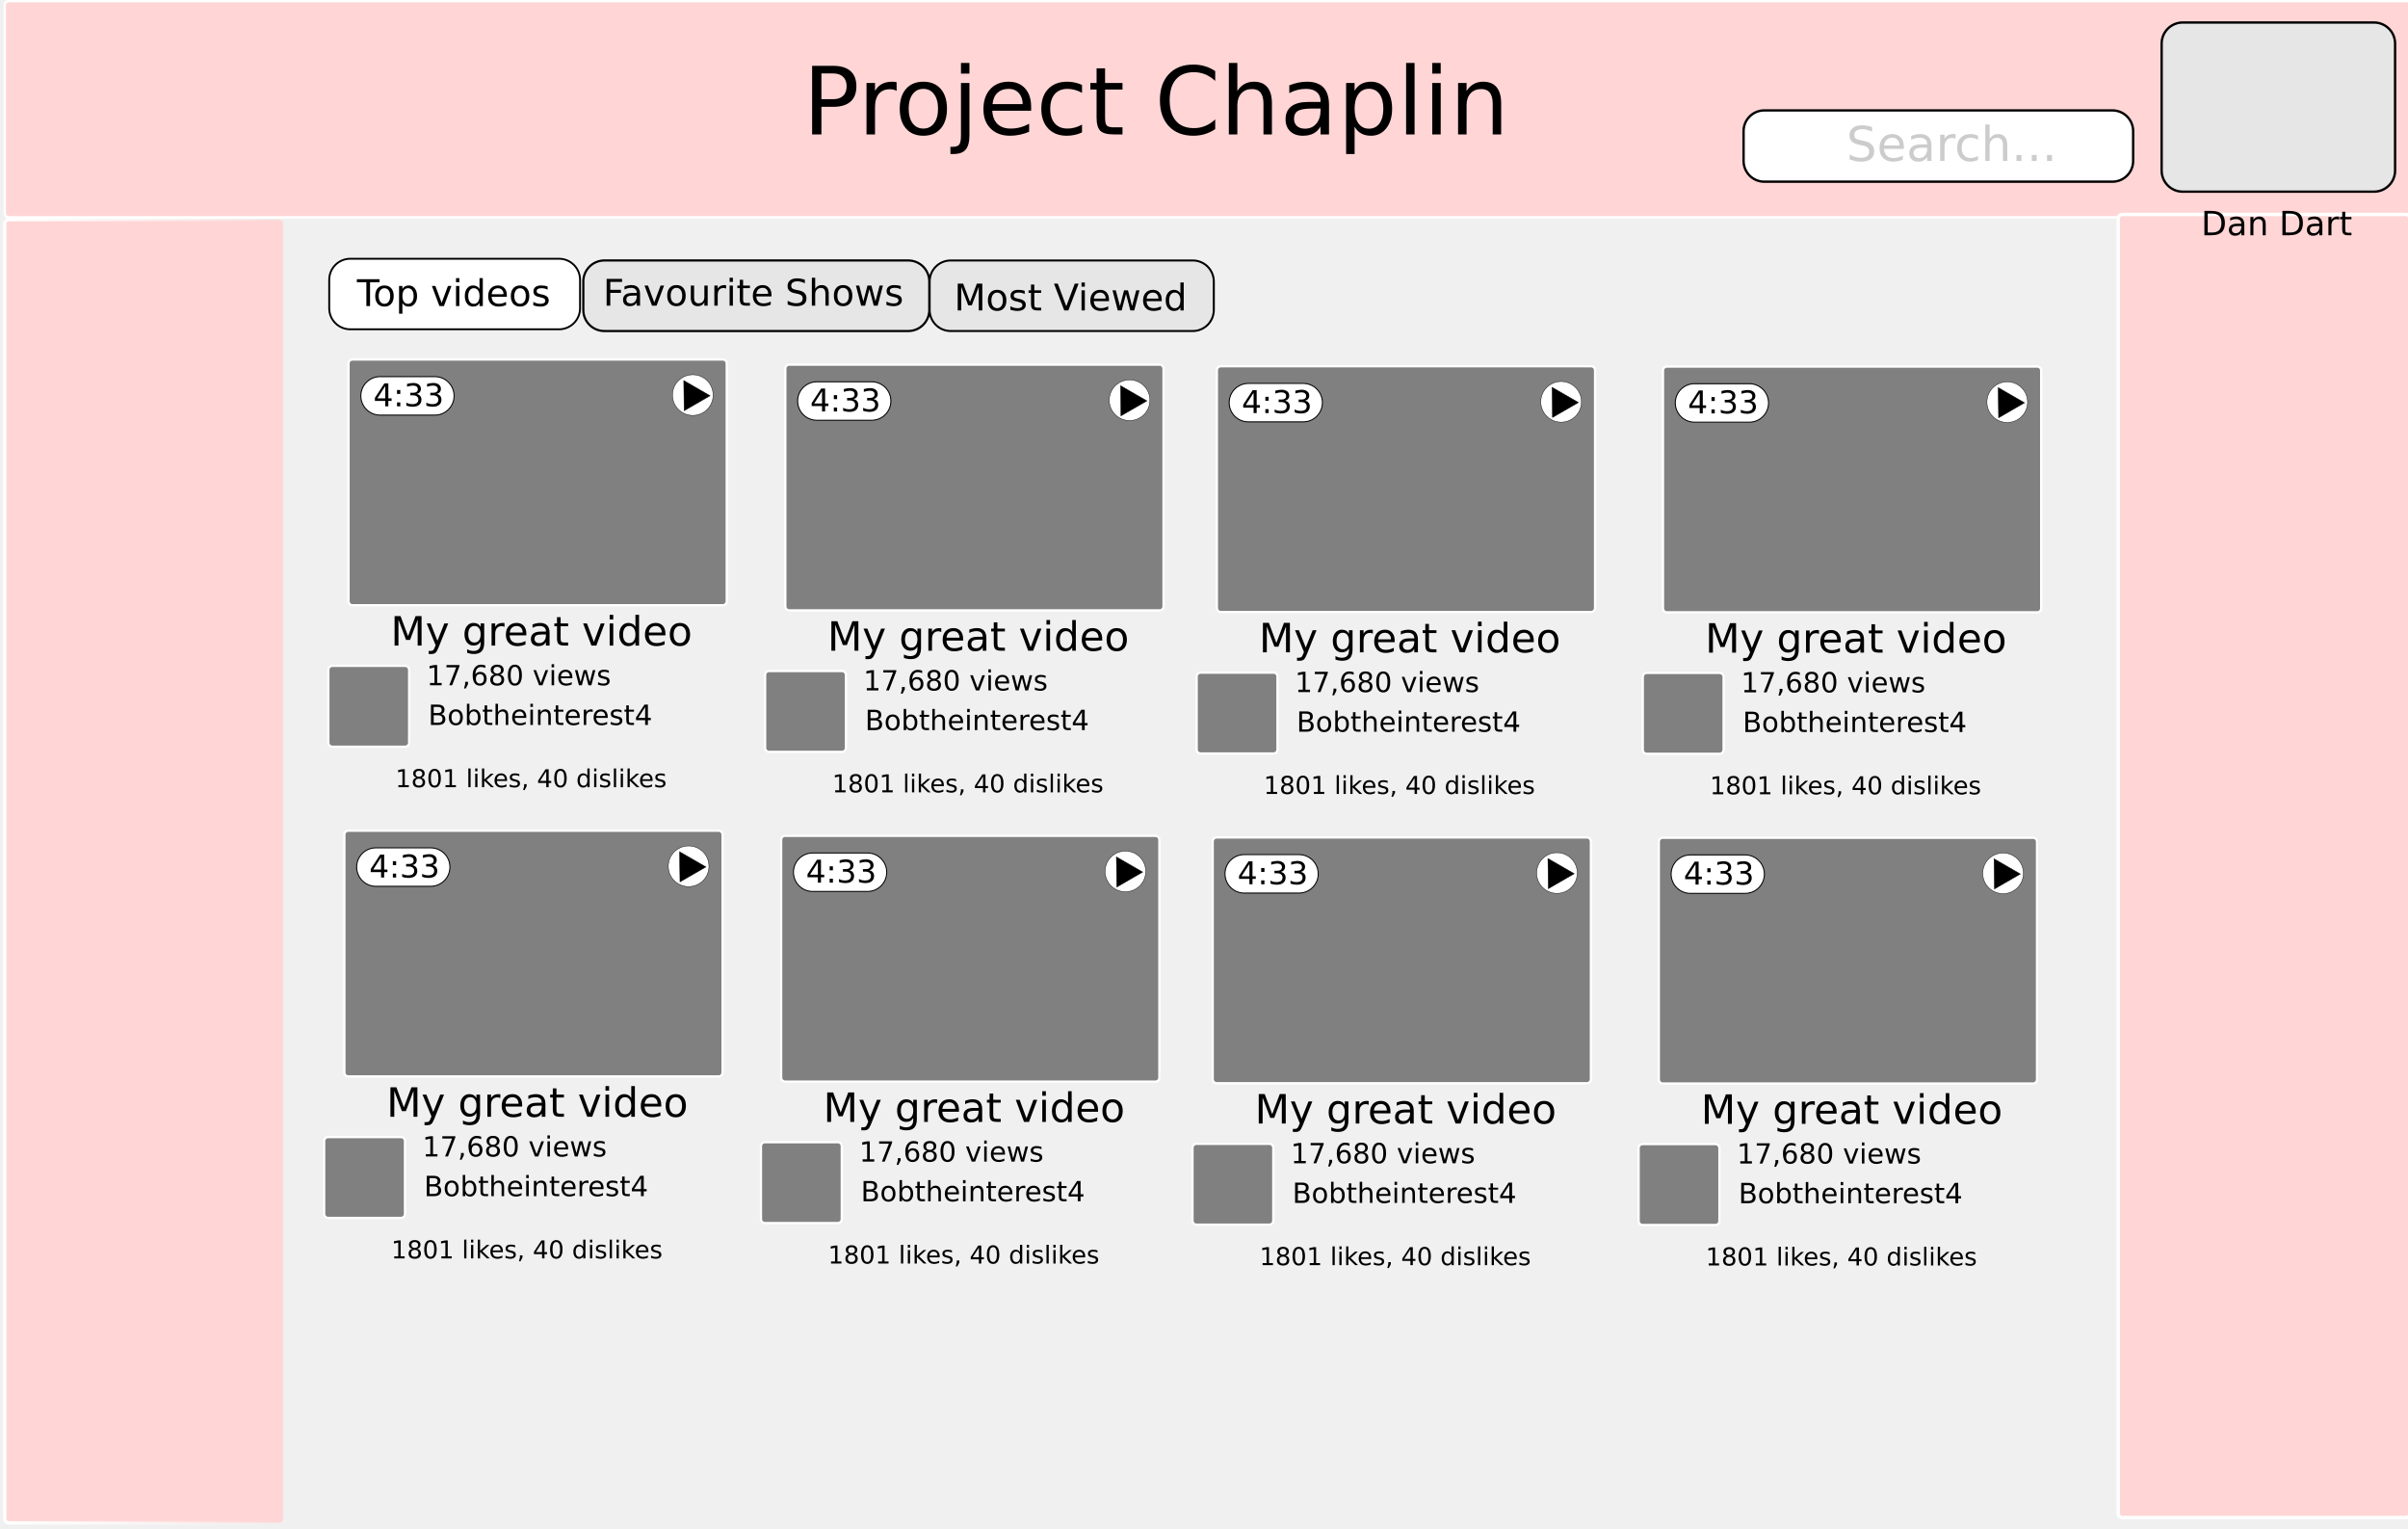
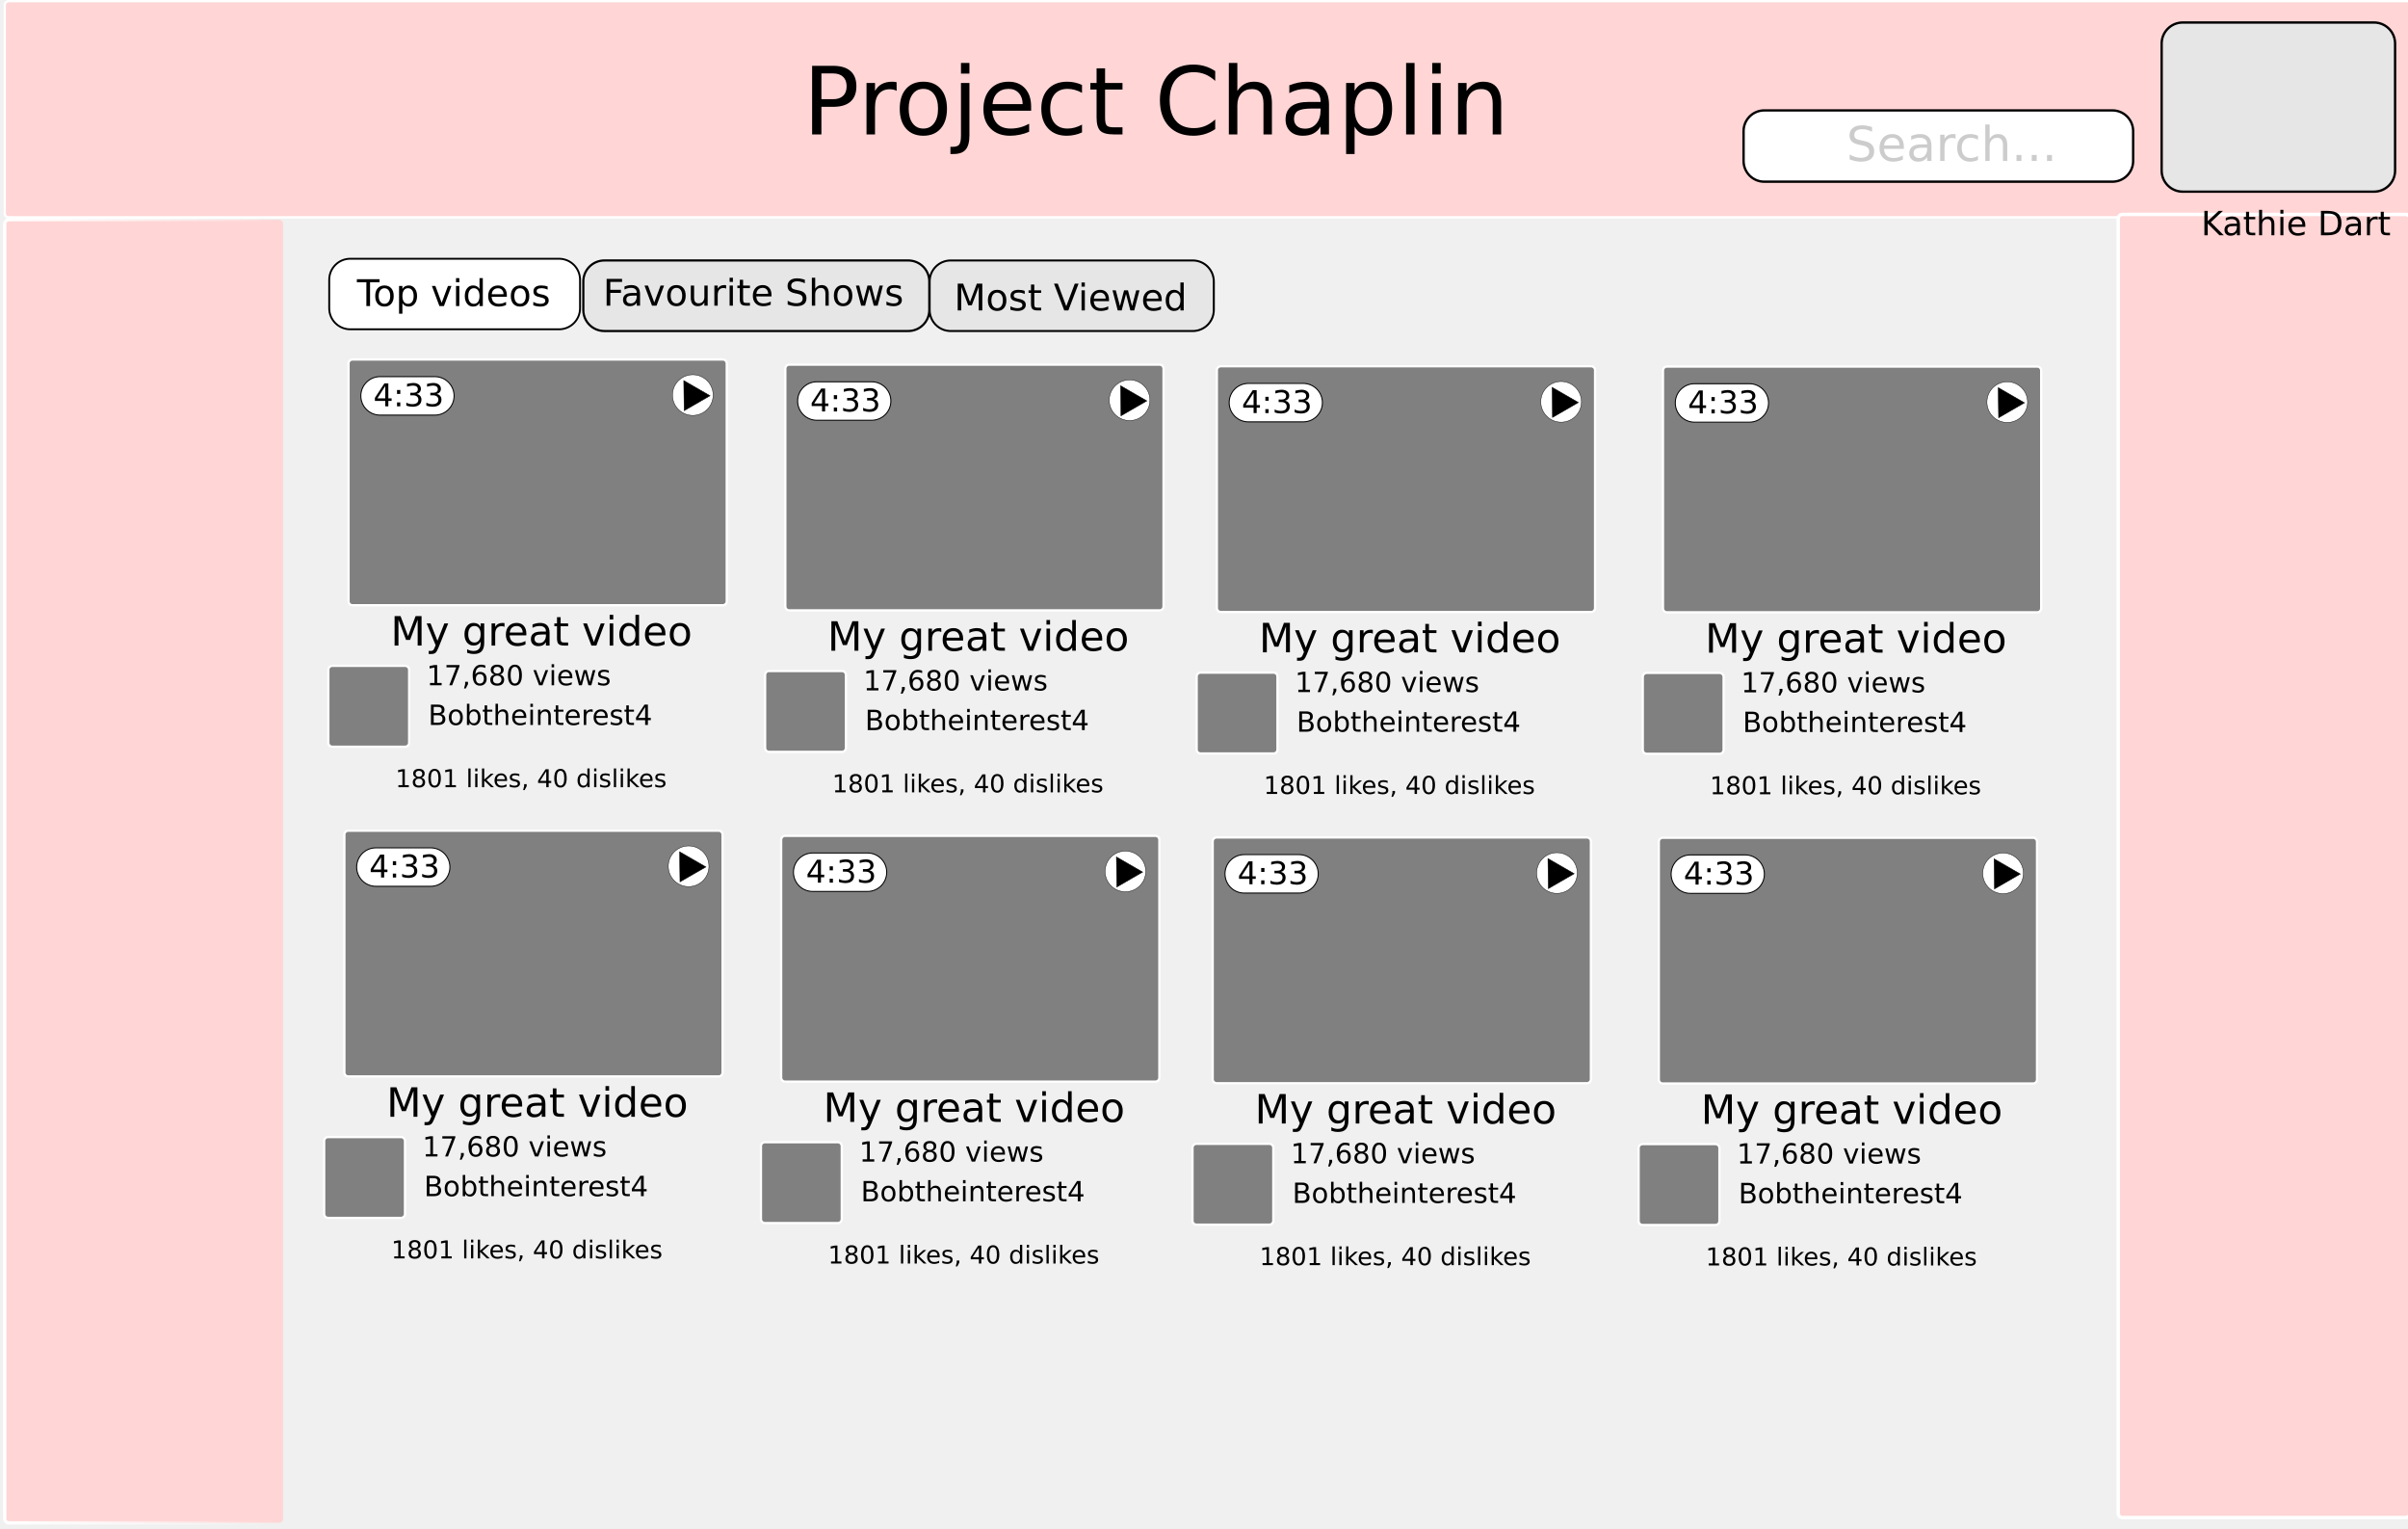
<svg xmlns="http://www.w3.org/2000/svg" xmlns:xlink="http://www.w3.org/1999/xlink" width="1024" height="650" id="svg2" version="1.1">
  <defs id="defs4">
    <linearGradient id="linearGradient3805">
      <stop style="stop-color:#ffffff;stop-opacity:1;" offset="0" id="stop3807" />
      <stop style="stop-color:#ffffff;stop-opacity:0;" offset="1" id="stop3809" />
    </linearGradient>
    <linearGradient id="linearGradient3777">
      <stop id="stop3785" offset="0" style="stop-color:#ffd5d5;stop-opacity:0.498;" />
      <stop style="stop-color:#ffd5d5;stop-opacity:0.373;" offset="0.25" id="stop3791" />
      <stop style="stop-color:#ffd5d5;stop-opacity:0.247;" offset="0.5" id="stop3789" />
      <stop style="stop-color:#ffd5d5;stop-opacity:0;" offset="1" id="stop3781" />
    </linearGradient>
    <linearGradient xlink:href="#linearGradient3805" id="linearGradient3811" x1="1.448" y1="772.769" x2="80.427" y2="772.769" gradientUnits="userSpaceOnUse" gradientTransform="matrix(1.520628,0,0,1,-1.051827,0)" />
  </defs>
  <g id="layer1" transform="translate(0,-402.3622)">
    <rect style="fill:#ffd5d5;fill-rule:nonzero;stroke:#ffffff;stroke-opacity:1" id="rect2987" width="1026.315" height="91.924" x="2.02" y="402.834" ry="1.704" />
    <rect style="fill:#ffd5d5;fill-opacity:1;fill-rule:nonzero;stroke:url(#linearGradient3811);stroke-width:1.412;stroke-opacity:1" id="rect2989" width="118.357" height="554.002" x="2.02" y="495.768" ry="1.741" />
    <rect style="fill:#ffd5d5;fill-rule:nonzero;stroke:#ffffff;stroke-width:1.446;stroke-opacity:1" id="rect2989-2" width="124.04" height="554.002" x="900.786" y="493.528" ry="1.741" />
    <text xml:space="preserve" style="font-size:40px;font-style:normal;font-weight:normal;line-height:125%;letter-spacing:0px;word-spacing:0px;fill:#000000;fill-opacity:1;stroke:none;font-family:Bitstream Vera Sans" x="341.429" y="459.505" id="text3833">
      <tspan id="tspan3835" x="341.429" y="459.505">Project Chaplin</tspan>
    </text>
    <rect style="fill:#808080;fill-opacity:1;fill-rule:nonzero;stroke:#ffffff;stroke-width:0.962;stroke-opacity:1" id="rect3843" width="160.83" height="104.471" x="148.215" y="555.2" ry="1.675" />
    <text xml:space="preserve" style="font-size:17.183px;font-style:normal;font-weight:normal;line-height:125%;letter-spacing:0px;word-spacing:0px;fill:#000000;fill-opacity:1;stroke:none;font-family:Bitstream Vera Sans" x="166.114" y="676.818" id="text3845">
      <tspan id="tspan3847" x="166.114" y="676.818">My great video</tspan>
    </text>
    <rect style="fill:#808080;fill-opacity:1;fill-rule:nonzero;stroke:#ffffff;stroke-width:0.962;stroke-opacity:1" id="rect3849" width="34.365" height="34.365" x="139.624" y="685.445" ry="1.675" />
    <text xml:space="preserve" style="font-size:11.847px;font-style:normal;font-weight:normal;line-height:125%;letter-spacing:0px;word-spacing:0px;fill:#000000;fill-opacity:1;stroke:none;font-family:Bitstream Vera Sans" x="182.103" y="710.566" id="text3851">
      <tspan id="tspan3853" x="182.103" y="710.566">Bobtheinterest4</tspan>
    </text>
    <text xml:space="preserve" style="font-size:10.498px;font-style:normal;font-weight:normal;line-height:125%;letter-spacing:0px;word-spacing:0px;fill:#000000;fill-opacity:1;stroke:none;font-family:Bitstream Vera Sans" x="168.13" y="737.033" id="text3855">
      <tspan x="168.13" y="737.033" id="tspan3859">1801 likes, 40 dislikes</tspan>
    </text>
    <text xml:space="preserve" style="font-size:11.812px;font-style:normal;font-weight:normal;line-height:125%;letter-spacing:0px;word-spacing:0px;fill:#000000;fill-opacity:1;stroke:none;font-family:Bitstream Vera Sans" x="181.388" y="693.7" id="text3881">
      <tspan id="tspan3883" x="181.388" y="693.7">17,680 views</tspan>
    </text>
    <rect style="fill:#ffffff;fill-opacity:1;fill-rule:nonzero;stroke:#000000;stroke-width:0.424;stroke-opacity:1" id="rect3889" width="39.655" height="16.347" x="153.445" y="562.492" ry="8.173" />
    <text xml:space="preserve" style="font-size:13.374px;font-style:normal;font-weight:normal;line-height:125%;letter-spacing:0px;word-spacing:0px;fill:#000000;fill-opacity:1;stroke:none;font-family:Bitstream Vera Sans" x="158.765" y="575.096" id="text3885">
      <tspan id="tspan3887" x="158.765" y="575.096">4:33</tspan>
    </text>
    <path style="fill:#ffffff;fill-opacity:1;fill-rule:nonzero;stroke:#000000;stroke-opacity:1" id="path3893" d="m 512.857,262.143 a 50,50 0 1 1 -100,0 50,50 0 1 1 100,0 z" transform="matrix(0.1728479,0,0,0.1728479,214.6082,525.0104)" />
    <path style="fill:#000000;stroke:#000000;stroke-width:0.192px;stroke-linecap:butt;stroke-linejoin:miter;stroke-opacity:1" d="m 290.775,564.155 11.173,6.451 -11.002,6.352 z" id="path3891" />
    <rect style="fill:#808080;fill-opacity:1;fill-rule:nonzero;stroke:#ffffff;stroke-width:0.962;stroke-opacity:1" id="rect3843-6" width="160.83" height="104.471" x="333.961" y="557.388" ry="1.675" />
    <text xml:space="preserve" style="font-size:17.183px;font-style:normal;font-weight:normal;line-height:125%;letter-spacing:0px;word-spacing:0px;fill:#000000;fill-opacity:1;stroke:none;font-family:Bitstream Vera Sans" x="351.86" y="679.006" id="text3845-1">
      <tspan id="tspan3847-0" x="351.86" y="679.006">My great video</tspan>
    </text>
    <rect style="fill:#808080;fill-opacity:1;fill-rule:nonzero;stroke:#ffffff;stroke-width:0.962;stroke-opacity:1" id="rect3849-6" width="34.365" height="34.365" x="325.369" y="687.634" ry="1.675" />
    <text xml:space="preserve" style="font-size:11.847px;font-style:normal;font-weight:normal;line-height:125%;letter-spacing:0px;word-spacing:0px;fill:#000000;fill-opacity:1;stroke:none;font-family:Bitstream Vera Sans" x="367.848" y="712.754" id="text3851-1">
      <tspan id="tspan3853-4" x="367.848" y="712.754">Bobtheinterest4</tspan>
    </text>
    <text xml:space="preserve" style="font-size:10.498px;font-style:normal;font-weight:normal;line-height:125%;letter-spacing:0px;word-spacing:0px;fill:#000000;fill-opacity:1;stroke:none;font-family:Bitstream Vera Sans" x="353.875" y="739.221" id="text3855-7">
      <tspan x="353.875" y="739.221" id="tspan3859-8">1801 likes, 40 dislikes</tspan>
    </text>
    <text xml:space="preserve" style="font-size:11.812px;font-style:normal;font-weight:normal;line-height:125%;letter-spacing:0px;word-spacing:0px;fill:#000000;fill-opacity:1;stroke:none;font-family:Bitstream Vera Sans" x="367.133" y="695.889" id="text3881-6">
      <tspan id="tspan3883-4" x="367.133" y="695.889">17,680 views</tspan>
    </text>
    <rect style="fill:#ffffff;fill-opacity:1;fill-rule:nonzero;stroke:#000000;stroke-width:0.424;stroke-opacity:1" id="rect3889-2" width="39.655" height="16.347" x="339.19" y="564.68" ry="8.173" />
    <text xml:space="preserve" style="font-size:13.374px;font-style:normal;font-weight:normal;line-height:125%;letter-spacing:0px;word-spacing:0px;fill:#000000;fill-opacity:1;stroke:none;font-family:Bitstream Vera Sans" x="344.511" y="577.284" id="text3885-4">
      <tspan id="tspan3887-2" x="344.511" y="577.284">4:33</tspan>
    </text>
    <path style="fill:#ffffff;fill-opacity:1;fill-rule:nonzero;stroke:#000000;stroke-opacity:1" id="path3893-3" d="m 512.857,262.143 a 50,50 0 1 1 -100,0 50,50 0 1 1 100,0 z" transform="matrix(0.1728479,0,0,0.1728479,400.3534,527.1984)" />
    <path style="fill:#000000;stroke:#000000;stroke-width:0.192px;stroke-linecap:butt;stroke-linejoin:miter;stroke-opacity:1" d="m 476.52,566.343 11.173,6.451 -11.002,6.352 z" id="path3891-9" />
    <rect style="fill:#808080;fill-opacity:1;fill-rule:nonzero;stroke:#ffffff;stroke-width:0.962;stroke-opacity:1" id="rect3843-9" width="160.83" height="104.471" x="517.472" y="558.076" ry="1.675" />
    <text xml:space="preserve" style="font-size:17.183px;font-style:normal;font-weight:normal;line-height:125%;letter-spacing:0px;word-spacing:0px;fill:#000000;fill-opacity:1;stroke:none;font-family:Bitstream Vera Sans" x="535.371" y="679.694" id="text3845-6">
      <tspan id="tspan3847-2" x="535.371" y="679.694">My great video</tspan>
    </text>
    <rect style="fill:#808080;fill-opacity:1;fill-rule:nonzero;stroke:#ffffff;stroke-width:0.962;stroke-opacity:1" id="rect3849-3" width="34.365" height="34.365" x="508.881" y="688.321" ry="1.675" />
    <text xml:space="preserve" style="font-size:11.847px;font-style:normal;font-weight:normal;line-height:125%;letter-spacing:0px;word-spacing:0px;fill:#000000;fill-opacity:1;stroke:none;font-family:Bitstream Vera Sans" x="551.359" y="713.441" id="text3851-8">
      <tspan id="tspan3853-6" x="551.359" y="713.441">Bobtheinterest4</tspan>
    </text>
    <text xml:space="preserve" style="font-size:10.498px;font-style:normal;font-weight:normal;line-height:125%;letter-spacing:0px;word-spacing:0px;fill:#000000;fill-opacity:1;stroke:none;font-family:Bitstream Vera Sans" x="537.386" y="739.909" id="text3855-3">
      <tspan x="537.386" y="739.909" id="tspan3859-3">1801 likes, 40 dislikes</tspan>
    </text>
    <text xml:space="preserve" style="font-size:11.812px;font-style:normal;font-weight:normal;line-height:125%;letter-spacing:0px;word-spacing:0px;fill:#000000;fill-opacity:1;stroke:none;font-family:Bitstream Vera Sans" x="550.644" y="696.576" id="text3881-4">
      <tspan id="tspan3883-41" x="550.644" y="696.576">17,680 views</tspan>
    </text>
    <rect style="fill:#ffffff;fill-opacity:1;fill-rule:nonzero;stroke:#000000;stroke-width:0.424;stroke-opacity:1" id="rect3889-4" width="39.655" height="16.347" x="522.701" y="565.367" ry="8.173" />
    <text xml:space="preserve" style="font-size:13.374px;font-style:normal;font-weight:normal;line-height:125%;letter-spacing:0px;word-spacing:0px;fill:#000000;fill-opacity:1;stroke:none;font-family:Bitstream Vera Sans" x="528.022" y="577.971" id="text3885-2">
      <tspan id="tspan3887-8" x="528.022" y="577.971">4:33</tspan>
    </text>
    <path style="fill:#ffffff;fill-opacity:1;fill-rule:nonzero;stroke:#000000;stroke-opacity:1" id="path3893-4" d="m 512.857,262.143 a 50,50 0 1 1 -100,0 50,50 0 1 1 100,0 z" transform="matrix(0.1728479,0,0,0.1728479,583.8648,527.8858)" />
    <path style="fill:#000000;stroke:#000000;stroke-width:0.192px;stroke-linecap:butt;stroke-linejoin:miter;stroke-opacity:1" d="m 660.032,567.03 11.173,6.451 -11.002,6.352 z" id="path3891-99" />
    <rect style="fill:#808080;fill-opacity:1;fill-rule:nonzero;stroke:#ffffff;stroke-width:0.962;stroke-opacity:1" id="rect3843-9-5" width="160.83" height="104.471" x="707.186" y="558.203" ry="1.675" />
    <text xml:space="preserve" style="font-size:17.183px;font-style:normal;font-weight:normal;line-height:125%;letter-spacing:0px;word-spacing:0px;fill:#000000;fill-opacity:1;stroke:none;font-family:Bitstream Vera Sans" x="725.085" y="679.821" id="text3845-6-3">
      <tspan id="tspan3847-2-0" x="725.085" y="679.821">My great video</tspan>
    </text>
    <rect style="fill:#808080;fill-opacity:1;fill-rule:nonzero;stroke:#ffffff;stroke-width:0.962;stroke-opacity:1" id="rect3849-3-5" width="34.365" height="34.365" x="698.594" y="688.448" ry="1.675" />
    <text xml:space="preserve" style="font-size:11.847px;font-style:normal;font-weight:normal;line-height:125%;letter-spacing:0px;word-spacing:0px;fill:#000000;fill-opacity:1;stroke:none;font-family:Bitstream Vera Sans" x="741.073" y="713.568" id="text3851-8-1">
      <tspan id="tspan3853-6-7" x="741.073" y="713.568">Bobtheinterest4</tspan>
    </text>
    <text xml:space="preserve" style="font-size:10.498px;font-style:normal;font-weight:normal;line-height:125%;letter-spacing:0px;word-spacing:0px;fill:#000000;fill-opacity:1;stroke:none;font-family:Bitstream Vera Sans" x="727.1" y="740.036" id="text3855-3-9">
      <tspan x="727.1" y="740.036" id="tspan3859-3-3">1801 likes, 40 dislikes</tspan>
    </text>
    <text xml:space="preserve" style="font-size:11.812px;font-style:normal;font-weight:normal;line-height:125%;letter-spacing:0px;word-spacing:0px;fill:#000000;fill-opacity:1;stroke:none;font-family:Bitstream Vera Sans" x="740.358" y="696.703" id="text3881-4-3">
      <tspan id="tspan3883-41-1" x="740.358" y="696.703">17,680 views</tspan>
    </text>
    <rect style="fill:#ffffff;fill-opacity:1;fill-rule:nonzero;stroke:#000000;stroke-width:0.424;stroke-opacity:1" id="rect3889-4-8" width="39.655" height="16.347" x="712.415" y="565.494" ry="8.173" />
    <text xml:space="preserve" style="font-size:13.374px;font-style:normal;font-weight:normal;line-height:125%;letter-spacing:0px;word-spacing:0px;fill:#000000;fill-opacity:1;stroke:none;font-family:Bitstream Vera Sans" x="717.736" y="578.098" id="text3885-2-4">
      <tspan id="tspan3887-8-4" x="717.736" y="578.098">4:33</tspan>
    </text>
    <path style="fill:#ffffff;fill-opacity:1;fill-rule:nonzero;stroke:#000000;stroke-opacity:1" id="path3893-4-8" d="m 512.857,262.143 a 50,50 0 1 1 -100,0 50,50 0 1 1 100,0 z" transform="matrix(0.1728479,0,0,0.1728479,773.5784,528.0127)" />
    <path style="fill:#000000;stroke:#000000;stroke-width:0.192px;stroke-linecap:butt;stroke-linejoin:miter;stroke-opacity:1" d="m 849.745,567.157 11.173,6.451 -11.002,6.352 z" id="path3891-99-0" />
    <rect style="fill:#ffffff;fill-opacity:1;fill-rule:nonzero;stroke:#000000;stroke-width:0.795;stroke-opacity:1" id="rect4050" width="106.662" height="30" x="140" y="512.362" ry="8.939" />
    <text xml:space="preserve" style="font-size:15.652px;font-style:normal;font-weight:normal;line-height:125%;letter-spacing:0px;word-spacing:0px;fill:#000000;fill-opacity:1;stroke:none;font-family:Bitstream Vera Sans" x="151.801" y="532.488" id="text4052">
      <tspan id="tspan4054" x="151.801" y="532.488">Top videos</tspan>
    </text>
    <rect style="fill:#e6e6e6;fill-opacity:1;fill-rule:nonzero;stroke:#000000;stroke-width:0.934;stroke-opacity:1" id="rect4050-3" width="147.131" height="30" x="248.054" y="513.093" ry="8.939" />
    <text xml:space="preserve" style="font-size:15.652px;font-style:normal;font-weight:normal;line-height:125%;letter-spacing:0px;word-spacing:0px;fill:#000000;fill-opacity:1;stroke:none;font-family:Bitstream Vera Sans" x="256.442" y="532.324" id="text4052-1">
      <tspan id="tspan4054-5" x="256.442" y="532.324">Favourite Shows</tspan>
    </text>
    <rect style="fill:#e6e6e6;fill-opacity:1;fill-rule:nonzero;stroke:#000000;stroke-width:0.847;stroke-opacity:1" id="rect4050-3-4" width="120.84" height="30" x="395.329" y="513.093" ry="8.939" />
    <text xml:space="preserve" style="font-size:15.652px;font-style:normal;font-weight:normal;line-height:125%;letter-spacing:0px;word-spacing:0px;fill:#000000;fill-opacity:1;stroke:none;font-family:Bitstream Vera Sans" x="405.737" y="534.345" id="text4052-1-0">
      <tspan id="tspan4054-5-2" x="405.737" y="534.345">Most Viewed</tspan>
    </text>
    <rect style="fill:#808080;fill-opacity:1;fill-rule:nonzero;stroke:#ffffff;stroke-width:0.962;stroke-opacity:1" id="rect3843-65" width="160.83" height="104.471" x="146.441" y="755.524" ry="1.675" />
    <text xml:space="preserve" style="font-size:17.183px;font-style:normal;font-weight:normal;line-height:125%;letter-spacing:0px;word-spacing:0px;fill:#000000;fill-opacity:1;stroke:none;font-family:Bitstream Vera Sans" x="164.34" y="877.142" id="text3845-4">
      <tspan id="tspan3847-3" x="164.34" y="877.142">My great video</tspan>
    </text>
    <rect style="fill:#808080;fill-opacity:1;fill-rule:nonzero;stroke:#ffffff;stroke-width:0.962;stroke-opacity:1" id="rect3849-4" width="34.365" height="34.365" x="137.85" y="885.769" ry="1.675" />
    <text xml:space="preserve" style="font-size:11.847px;font-style:normal;font-weight:normal;line-height:125%;letter-spacing:0px;word-spacing:0px;fill:#000000;fill-opacity:1;stroke:none;font-family:Bitstream Vera Sans" x="180.329" y="910.89" id="text3851-3">
      <tspan id="tspan3853-9" x="180.329" y="910.89">Bobtheinterest4</tspan>
    </text>
    <text xml:space="preserve" style="font-size:10.498px;font-style:normal;font-weight:normal;line-height:125%;letter-spacing:0px;word-spacing:0px;fill:#000000;fill-opacity:1;stroke:none;font-family:Bitstream Vera Sans" x="166.356" y="937.357" id="text3855-1">
      <tspan x="166.356" y="937.357" id="tspan3859-82">1801 likes, 40 dislikes</tspan>
    </text>
    <text xml:space="preserve" style="font-size:11.812px;font-style:normal;font-weight:normal;line-height:125%;letter-spacing:0px;word-spacing:0px;fill:#000000;fill-opacity:1;stroke:none;font-family:Bitstream Vera Sans" x="179.614" y="894.024" id="text3881-69">
      <tspan id="tspan3883-1" x="179.614" y="894.024">17,680 views</tspan>
    </text>
    <rect style="fill:#ffffff;fill-opacity:1;fill-rule:nonzero;stroke:#000000;stroke-width:0.424;stroke-opacity:1" id="rect3889-7" width="39.655" height="16.347" x="151.671" y="762.816" ry="8.173" />
    <text xml:space="preserve" style="font-size:13.374px;font-style:normal;font-weight:normal;line-height:125%;letter-spacing:0px;word-spacing:0px;fill:#000000;fill-opacity:1;stroke:none;font-family:Bitstream Vera Sans" x="156.991" y="775.42" id="text3885-44">
      <tspan id="tspan3887-9" x="156.991" y="775.42">4:33</tspan>
    </text>
    <path style="fill:#ffffff;fill-opacity:1;fill-rule:nonzero;stroke:#000000;stroke-opacity:1" id="path3893-39" d="m 512.857,262.143 a 50,50 0 1 1 -100,0 50,50 0 1 1 100,0 z" transform="matrix(0.1728479,0,0,0.1728479,212.8341,725.3343)" />
    <path style="fill:#000000;stroke:#000000;stroke-width:0.192px;stroke-linecap:butt;stroke-linejoin:miter;stroke-opacity:1" d="m 289.001,764.479 11.173,6.451 -11.002,6.352 z" id="path3891-5" />
    <rect style="fill:#808080;fill-opacity:1;fill-rule:nonzero;stroke:#ffffff;stroke-width:0.962;stroke-opacity:1" id="rect3843-6-3" width="160.83" height="104.471" x="332.186" y="757.712" ry="1.675" />
    <text xml:space="preserve" style="font-size:17.183px;font-style:normal;font-weight:normal;line-height:125%;letter-spacing:0px;word-spacing:0px;fill:#000000;fill-opacity:1;stroke:none;font-family:Bitstream Vera Sans" x="350.086" y="879.33" id="text3845-1-1">
      <tspan id="tspan3847-0-4" x="350.086" y="879.33">My great video</tspan>
    </text>
    <rect style="fill:#808080;fill-opacity:1;fill-rule:nonzero;stroke:#ffffff;stroke-width:0.962;stroke-opacity:1" id="rect3849-6-8" width="34.365" height="34.365" x="323.595" y="887.957" ry="1.675" />
    <text xml:space="preserve" style="font-size:11.847px;font-style:normal;font-weight:normal;line-height:125%;letter-spacing:0px;word-spacing:0px;fill:#000000;fill-opacity:1;stroke:none;font-family:Bitstream Vera Sans" x="366.074" y="913.078" id="text3851-1-2">
      <tspan id="tspan3853-4-0" x="366.074" y="913.078">Bobtheinterest4</tspan>
    </text>
    <text xml:space="preserve" style="font-size:10.498px;font-style:normal;font-weight:normal;line-height:125%;letter-spacing:0px;word-spacing:0px;fill:#000000;fill-opacity:1;stroke:none;font-family:Bitstream Vera Sans" x="352.101" y="939.545" id="text3855-7-6">
      <tspan x="352.101" y="939.545" id="tspan3859-8-7">1801 likes, 40 dislikes</tspan>
    </text>
    <text xml:space="preserve" style="font-size:11.812px;font-style:normal;font-weight:normal;line-height:125%;letter-spacing:0px;word-spacing:0px;fill:#000000;fill-opacity:1;stroke:none;font-family:Bitstream Vera Sans" x="365.359" y="896.212" id="text3881-6-2">
      <tspan id="tspan3883-4-8" x="365.359" y="896.212">17,680 views</tspan>
    </text>
    <rect style="fill:#ffffff;fill-opacity:1;fill-rule:nonzero;stroke:#000000;stroke-width:0.424;stroke-opacity:1" id="rect3889-2-4" width="39.655" height="16.347" x="337.416" y="765.004" ry="8.173" />
    <text xml:space="preserve" style="font-size:13.374px;font-style:normal;font-weight:normal;line-height:125%;letter-spacing:0px;word-spacing:0px;fill:#000000;fill-opacity:1;stroke:none;font-family:Bitstream Vera Sans" x="342.737" y="777.608" id="text3885-4-0">
      <tspan id="tspan3887-2-3" x="342.737" y="777.608">4:33</tspan>
    </text>
    <path style="fill:#ffffff;fill-opacity:1;fill-rule:nonzero;stroke:#000000;stroke-opacity:1" id="path3893-3-0" d="m 512.857,262.143 a 50,50 0 1 1 -100,0 50,50 0 1 1 100,0 z" transform="matrix(0.1728479,0,0,0.1728479,398.5793,727.5224)" />
    <path style="fill:#000000;stroke:#000000;stroke-width:0.192px;stroke-linecap:butt;stroke-linejoin:miter;stroke-opacity:1" d="m 474.746,766.667 11.173,6.451 -11.002,6.352 z" id="path3891-9-3" />
    <rect style="fill:#808080;fill-opacity:1;fill-rule:nonzero;stroke:#ffffff;stroke-width:0.962;stroke-opacity:1" id="rect3843-9-9" width="160.83" height="104.471" x="515.698" y="758.4" ry="1.675" />
    <text xml:space="preserve" style="font-size:17.183px;font-style:normal;font-weight:normal;line-height:125%;letter-spacing:0px;word-spacing:0px;fill:#000000;fill-opacity:1;stroke:none;font-family:Bitstream Vera Sans" x="533.597" y="880.018" id="text3845-6-6">
      <tspan id="tspan3847-2-5" x="533.597" y="880.018">My great video</tspan>
    </text>
    <rect style="fill:#808080;fill-opacity:1;fill-rule:nonzero;stroke:#ffffff;stroke-width:0.962;stroke-opacity:1" id="rect3849-3-3" width="34.365" height="34.365" x="507.107" y="888.645" ry="1.675" />
    <text xml:space="preserve" style="font-size:11.847px;font-style:normal;font-weight:normal;line-height:125%;letter-spacing:0px;word-spacing:0px;fill:#000000;fill-opacity:1;stroke:none;font-family:Bitstream Vera Sans" x="549.585" y="913.765" id="text3851-8-4">
      <tspan id="tspan3853-6-71" x="549.585" y="913.765">Bobtheinterest4</tspan>
    </text>
    <text xml:space="preserve" style="font-size:10.498px;font-style:normal;font-weight:normal;line-height:125%;letter-spacing:0px;word-spacing:0px;fill:#000000;fill-opacity:1;stroke:none;font-family:Bitstream Vera Sans" x="535.612" y="940.233" id="text3855-3-4">
      <tspan x="535.612" y="940.233" id="tspan3859-3-8">1801 likes, 40 dislikes</tspan>
    </text>
    <text xml:space="preserve" style="font-size:11.812px;font-style:normal;font-weight:normal;line-height:125%;letter-spacing:0px;word-spacing:0px;fill:#000000;fill-opacity:1;stroke:none;font-family:Bitstream Vera Sans" x="548.87" y="896.9" id="text3881-4-9">
      <tspan id="tspan3883-41-8" x="548.87" y="896.9">17,680 views</tspan>
    </text>
    <rect style="fill:#ffffff;fill-opacity:1;fill-rule:nonzero;stroke:#000000;stroke-width:0.424;stroke-opacity:1" id="rect3889-4-4" width="39.655" height="16.347" x="520.927" y="765.691" ry="8.173" />
    <text xml:space="preserve" style="font-size:13.374px;font-style:normal;font-weight:normal;line-height:125%;letter-spacing:0px;word-spacing:0px;fill:#000000;fill-opacity:1;stroke:none;font-family:Bitstream Vera Sans" x="526.248" y="778.295" id="text3885-2-0">
      <tspan id="tspan3887-8-3" x="526.248" y="778.295">4:33</tspan>
    </text>
    <path style="fill:#ffffff;fill-opacity:1;fill-rule:nonzero;stroke:#000000;stroke-opacity:1" id="path3893-4-5" d="m 512.857,262.143 a 50,50 0 1 1 -100,0 50,50 0 1 1 100,0 z" transform="matrix(0.1728479,0,0,0.1728479,582.0907,728.2097)" />
    <path style="fill:#000000;stroke:#000000;stroke-width:0.192px;stroke-linecap:butt;stroke-linejoin:miter;stroke-opacity:1" d="m 658.258,767.354 11.173,6.451 -11.002,6.352 z" id="path3891-99-5" />
    <rect style="fill:#808080;fill-opacity:1;fill-rule:nonzero;stroke:#ffffff;stroke-width:0.962;stroke-opacity:1" id="rect3843-9-5-6" width="160.83" height="104.471" x="705.412" y="758.527" ry="1.675" />
    <text xml:space="preserve" style="font-size:17.183px;font-style:normal;font-weight:normal;line-height:125%;letter-spacing:0px;word-spacing:0px;fill:#000000;fill-opacity:1;stroke:none;font-family:Bitstream Vera Sans" x="723.311" y="880.145" id="text3845-6-3-7">
      <tspan id="tspan3847-2-0-0" x="723.311" y="880.145">My great video</tspan>
    </text>
    <rect style="fill:#808080;fill-opacity:1;fill-rule:nonzero;stroke:#ffffff;stroke-width:0.962;stroke-opacity:1" id="rect3849-3-5-6" width="34.365" height="34.365" x="696.82" y="888.772" ry="1.675" />
    <text xml:space="preserve" style="font-size:11.847px;font-style:normal;font-weight:normal;line-height:125%;letter-spacing:0px;word-spacing:0px;fill:#000000;fill-opacity:1;stroke:none;font-family:Bitstream Vera Sans" x="739.299" y="913.892" id="text3851-8-1-1">
      <tspan id="tspan3853-6-7-2" x="739.299" y="913.892">Bobtheinterest4</tspan>
    </text>
    <text xml:space="preserve" style="font-size:10.498px;font-style:normal;font-weight:normal;line-height:125%;letter-spacing:0px;word-spacing:0px;fill:#000000;fill-opacity:1;stroke:none;font-family:Bitstream Vera Sans" x="725.326" y="940.36" id="text3855-3-9-2">
      <tspan x="725.326" y="940.36" id="tspan3859-3-3-0">1801 likes, 40 dislikes</tspan>
    </text>
    <text xml:space="preserve" style="font-size:11.812px;font-style:normal;font-weight:normal;line-height:125%;letter-spacing:0px;word-spacing:0px;fill:#000000;fill-opacity:1;stroke:none;font-family:Bitstream Vera Sans" x="738.584" y="897.027" id="text3881-4-3-6">
      <tspan id="tspan3883-41-1-1" x="738.584" y="897.027">17,680 views</tspan>
    </text>
    <rect style="fill:#ffffff;fill-opacity:1;fill-rule:nonzero;stroke:#000000;stroke-width:0.424;stroke-opacity:1" id="rect3889-4-8-5" width="39.655" height="16.347" x="710.641" y="765.818" ry="8.173" />
    <text xml:space="preserve" style="font-size:13.374px;font-style:normal;font-weight:normal;line-height:125%;letter-spacing:0px;word-spacing:0px;fill:#000000;fill-opacity:1;stroke:none;font-family:Bitstream Vera Sans" x="715.962" y="778.422" id="text3885-2-4-8">
      <tspan id="tspan3887-8-4-6" x="715.962" y="778.422">4:33</tspan>
    </text>
    <path style="fill:#ffffff;fill-opacity:1;fill-rule:nonzero;stroke:#000000;stroke-opacity:1" id="path3893-4-8-5" d="m 512.857,262.143 a 50,50 0 1 1 -100,0 50,50 0 1 1 100,0 z" transform="matrix(0.1728479,0,0,0.1728479,771.8043,728.3366)" />
    <path style="fill:#000000;stroke:#000000;stroke-width:0.192px;stroke-linecap:butt;stroke-linejoin:miter;stroke-opacity:1" d="m 847.971,767.481 11.173,6.451 -11.002,6.352 z" id="path3891-99-0-4" />
    <rect style="fill:#e6e6e6;fill-opacity:1;fill-rule:nonzero;stroke:#000000;stroke-width:1.003;stroke-opacity:1" id="rect4299" width="99.269" height="71.919" x="919.24" y="411.927" ry="8.964" />
    <text xml:space="preserve" style="font-size:14.213px;font-style:normal;font-weight:normal;line-height:125%;letter-spacing:0px;word-spacing:0px;fill:#000000;fill-opacity:1;stroke:none;font-family:Bitstream Vera Sans" x="936.031" y="502.378" id="text4301">
-       <tspan id="tspan4303" x="936.031" y="502.378">Dan Dart</tspan>
+       <tspan id="tspan4303" x="936.031" y="502.378">Kathie Dart</tspan>
    </text>
    <rect style="fill:#ffffff;fill-opacity:1;fill-rule:nonzero;stroke:#000000;stroke-opacity:1" id="rect4309" width="165.665" height="30.305" x="741.452" y="449.301" ry="8.812" />
    <text xml:space="preserve" style="font-size:20.422px;font-style:normal;font-weight:normal;line-height:125%;letter-spacing:0px;word-spacing:0px;fill:#cccccc;fill-opacity:1;stroke:none;font-family:Bitstream Vera Sans" x="785.169" y="470.792" id="text4305">
      <tspan id="tspan4307" x="785.169" y="470.792" style="fill:#cccccc">Search...</tspan>
    </text>
  </g>
</svg>
